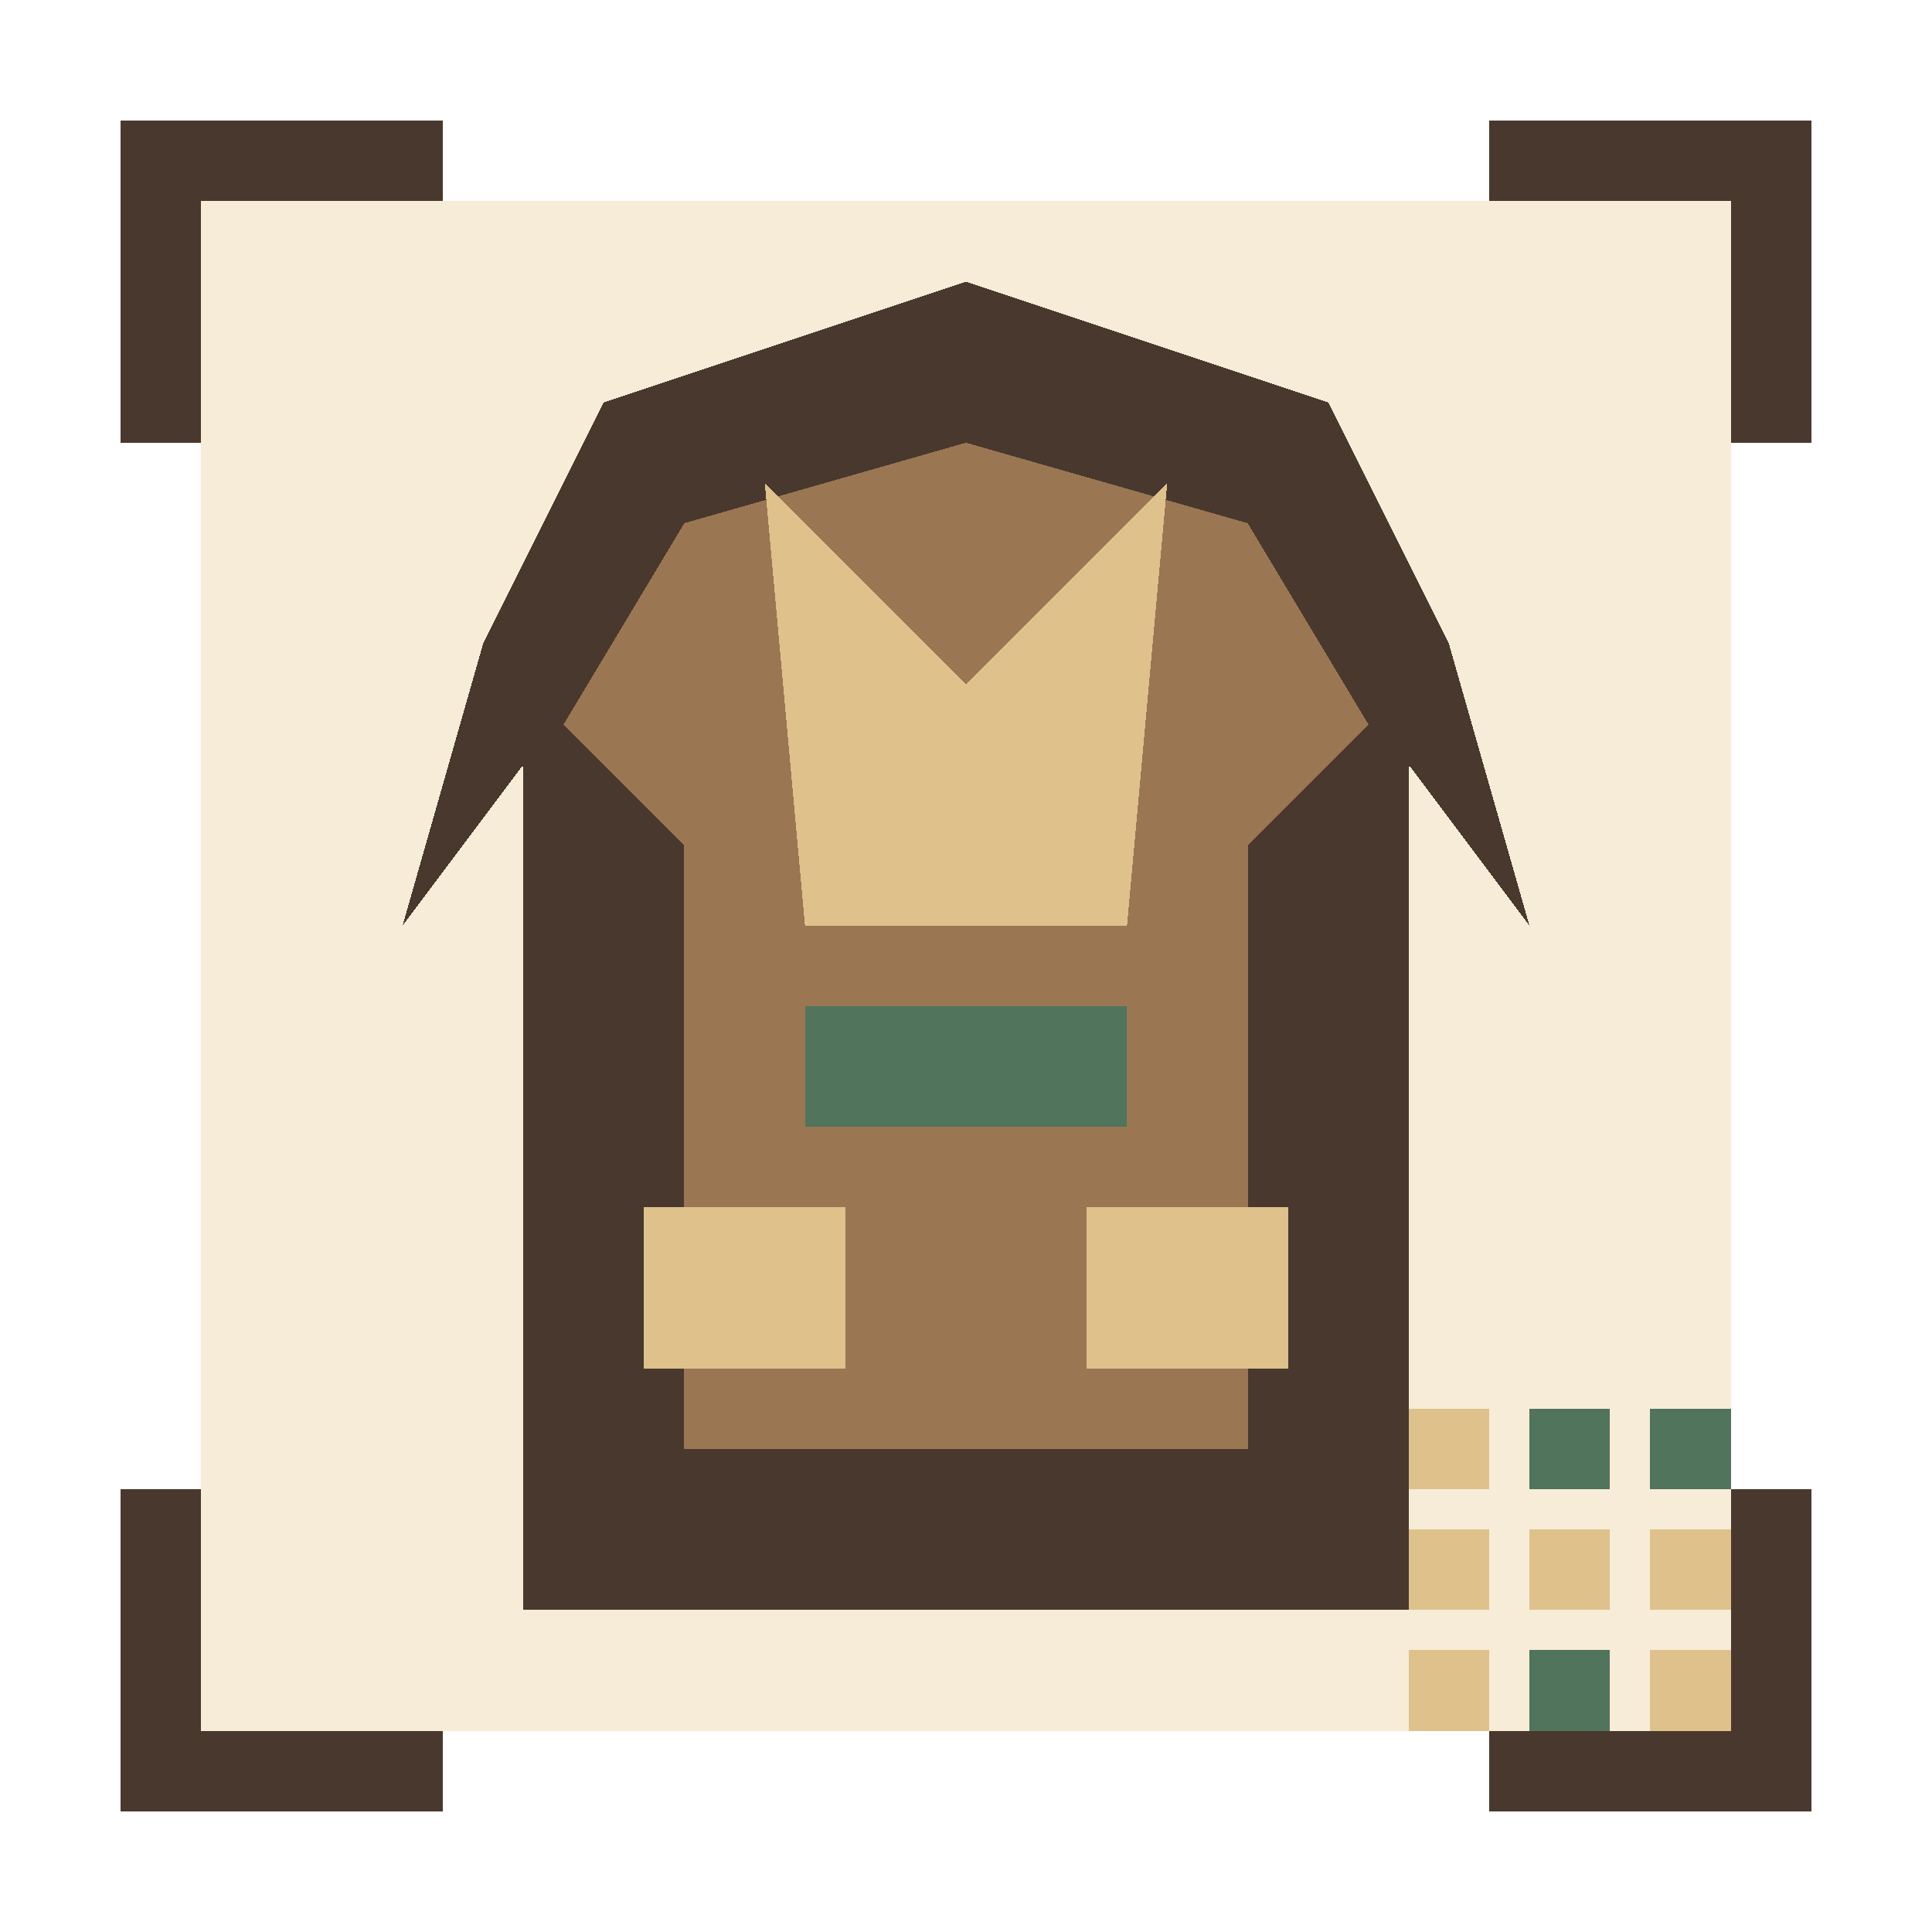
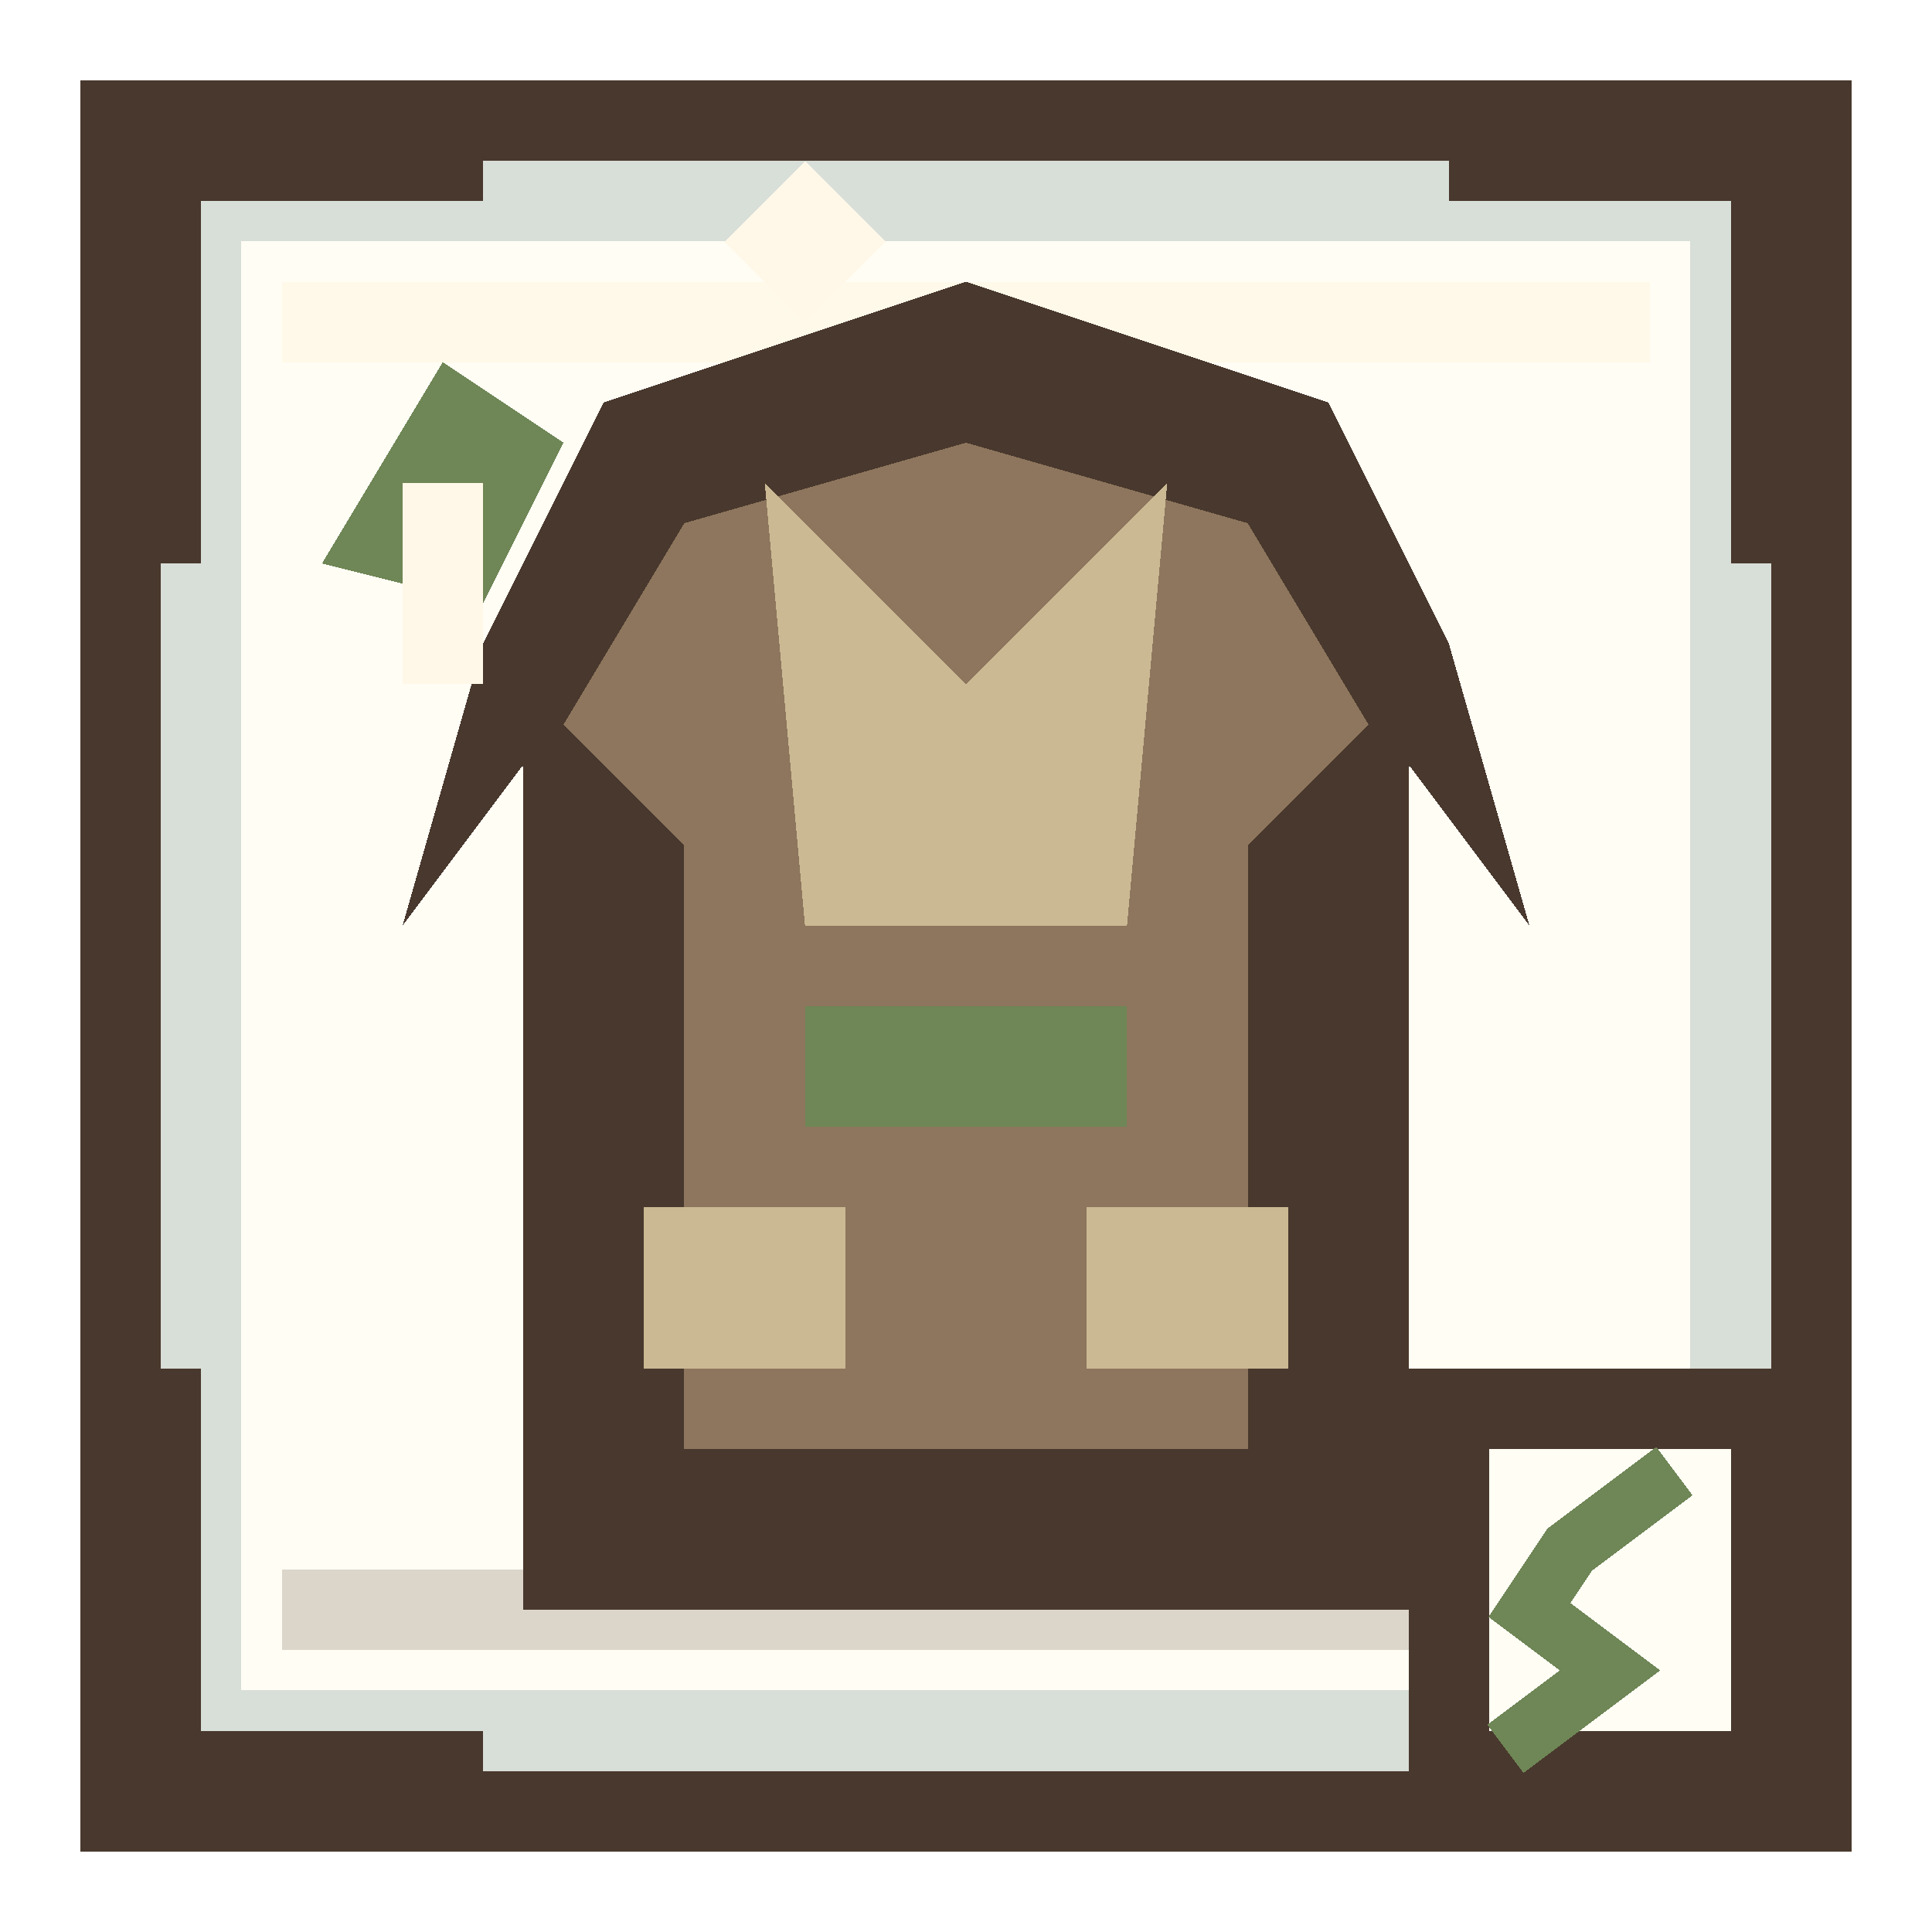
<svg xmlns="http://www.w3.org/2000/svg" viewBox="0 0 48 48" width="48" height="48" role="img" aria-label="나무 문장 갑옷" shape-rendering="crispEdges">
-   <rect x="5" y="5" width="38" height="38" fill="#f3e6c9" opacity=".74" />
-   <rect x="3" y="3" width="8" height="2" fill="#49382d" />
-   <rect x="3" y="5" width="2" height="6" fill="#49382d" />
-   <rect x="37" y="3" width="8" height="2" fill="#49382d" />
-   <rect x="43" y="5" width="2" height="6" fill="#49382d" />
-   <rect x="3" y="43" width="8" height="2" fill="#49382d" />
-   <rect x="3" y="37" width="2" height="6" fill="#49382d" />
-   <rect x="37" y="43" width="8" height="2" fill="#49382d" />
-   <rect x="43" y="37" width="2" height="6" fill="#49382d" />
-   <rect x="35" y="35" width="2" height="2" fill="#dec18b" />
-   <rect x="38" y="35" width="2" height="2" fill="#50745c" />
-   <rect x="41" y="35" width="2" height="2" fill="#50745c" />
-   <rect x="35" y="38" width="2" height="2" fill="#dec18b" />
-   <rect x="38" y="38" width="2" height="2" fill="#dec18b" />
-   <rect x="41" y="38" width="2" height="2" fill="#dec18b" />
-   <rect x="35" y="41" width="2" height="2" fill="#dec18b" />
-   <rect x="38" y="41" width="2" height="2" fill="#50745c" />
-   <rect x="41" y="41" width="2" height="2" fill="#dec18b" />
+   <rect x="2" y="2" width="44" height="44" fill="#49382d" />
+   <rect x="4" y="4" width="40" height="40" fill="#d8ded8" />
+   <rect x="6" y="6" width="36" height="36" fill="#fffdf4" />
+   <rect x="2" y="2" width="10" height="3" fill="#49382d" />
+   <rect x="2" y="5" width="3" height="9" fill="#49382d" />
+   <rect x="36" y="2" width="10" height="3" fill="#49382d" />
+   <rect x="43" y="5" width="3" height="9" fill="#49382d" />
+   <rect x="2" y="43" width="10" height="3" fill="#49382d" />
+   <rect x="2" y="34" width="3" height="9" fill="#49382d" />
+   <rect x="36" y="43" width="10" height="3" fill="#49382d" />
+   <rect x="43" y="34" width="3" height="9" fill="#49382d" />
+   <rect x="7" y="7" width="34" height="2" fill="#fff8e8" opacity=".85" />
+   <rect x="7" y="39" width="34" height="2" fill="#5e4938" opacity=".22" />
+   <polygon points="20,4 22,6 20,8 18,6" fill="#fff8e8" />
  <g>
    <polygon points="24,7 33,10 36,16 38,23 35,19 35,40 13,40 13,19 10,23 12,16 15,10" fill="#49382d" />
-     <polygon points="24,11 31,13 34,18 31,21 31,36 17,36 17,21 14,18 17,13" fill="#9b7652" />
-     <polygon points="19,12 24,17 29,12 28,23 20,23" fill="#dec18b" />
-     <rect x="20" y="25" width="8" height="3" fill="#50745c" />
-     <rect x="16" y="30" width="5" height="4" fill="#dec18b" />
-     <rect x="27" y="30" width="5" height="4" fill="#dec18b" />
+     <polygon points="24,11 31,13 34,18 31,21 31,36 17,36 17,21 14,18 17,13" fill="#8d765d" />
+     <polygon points="19,12 24,17 29,12 28,23 20,23" fill="#cbb994" />
+     <rect x="20" y="25" width="8" height="3" fill="#6f8656" />
+     <rect x="16" y="30" width="5" height="4" fill="#cbb994" />
+     <rect x="27" y="30" width="5" height="4" fill="#cbb994" />
  </g>
+   <polygon points="8,14 11,9 14,11 12,15" fill="#6f8656" />
+   <rect x="10" y="12" width="2" height="5" fill="#fff8e8" />
+   <rect x="35" y="34" width="10" height="11" fill="#49382d" />
+   <rect x="37" y="36" width="6" height="7" fill="#fffdf4" />
+   <path d="M41,37L39,38.5L38,40L40,41.5L38,43" fill="none" stroke="#6f8656" stroke-width="1.5" stroke-linecap="square" stroke-linejoin="miter" />
</svg>
